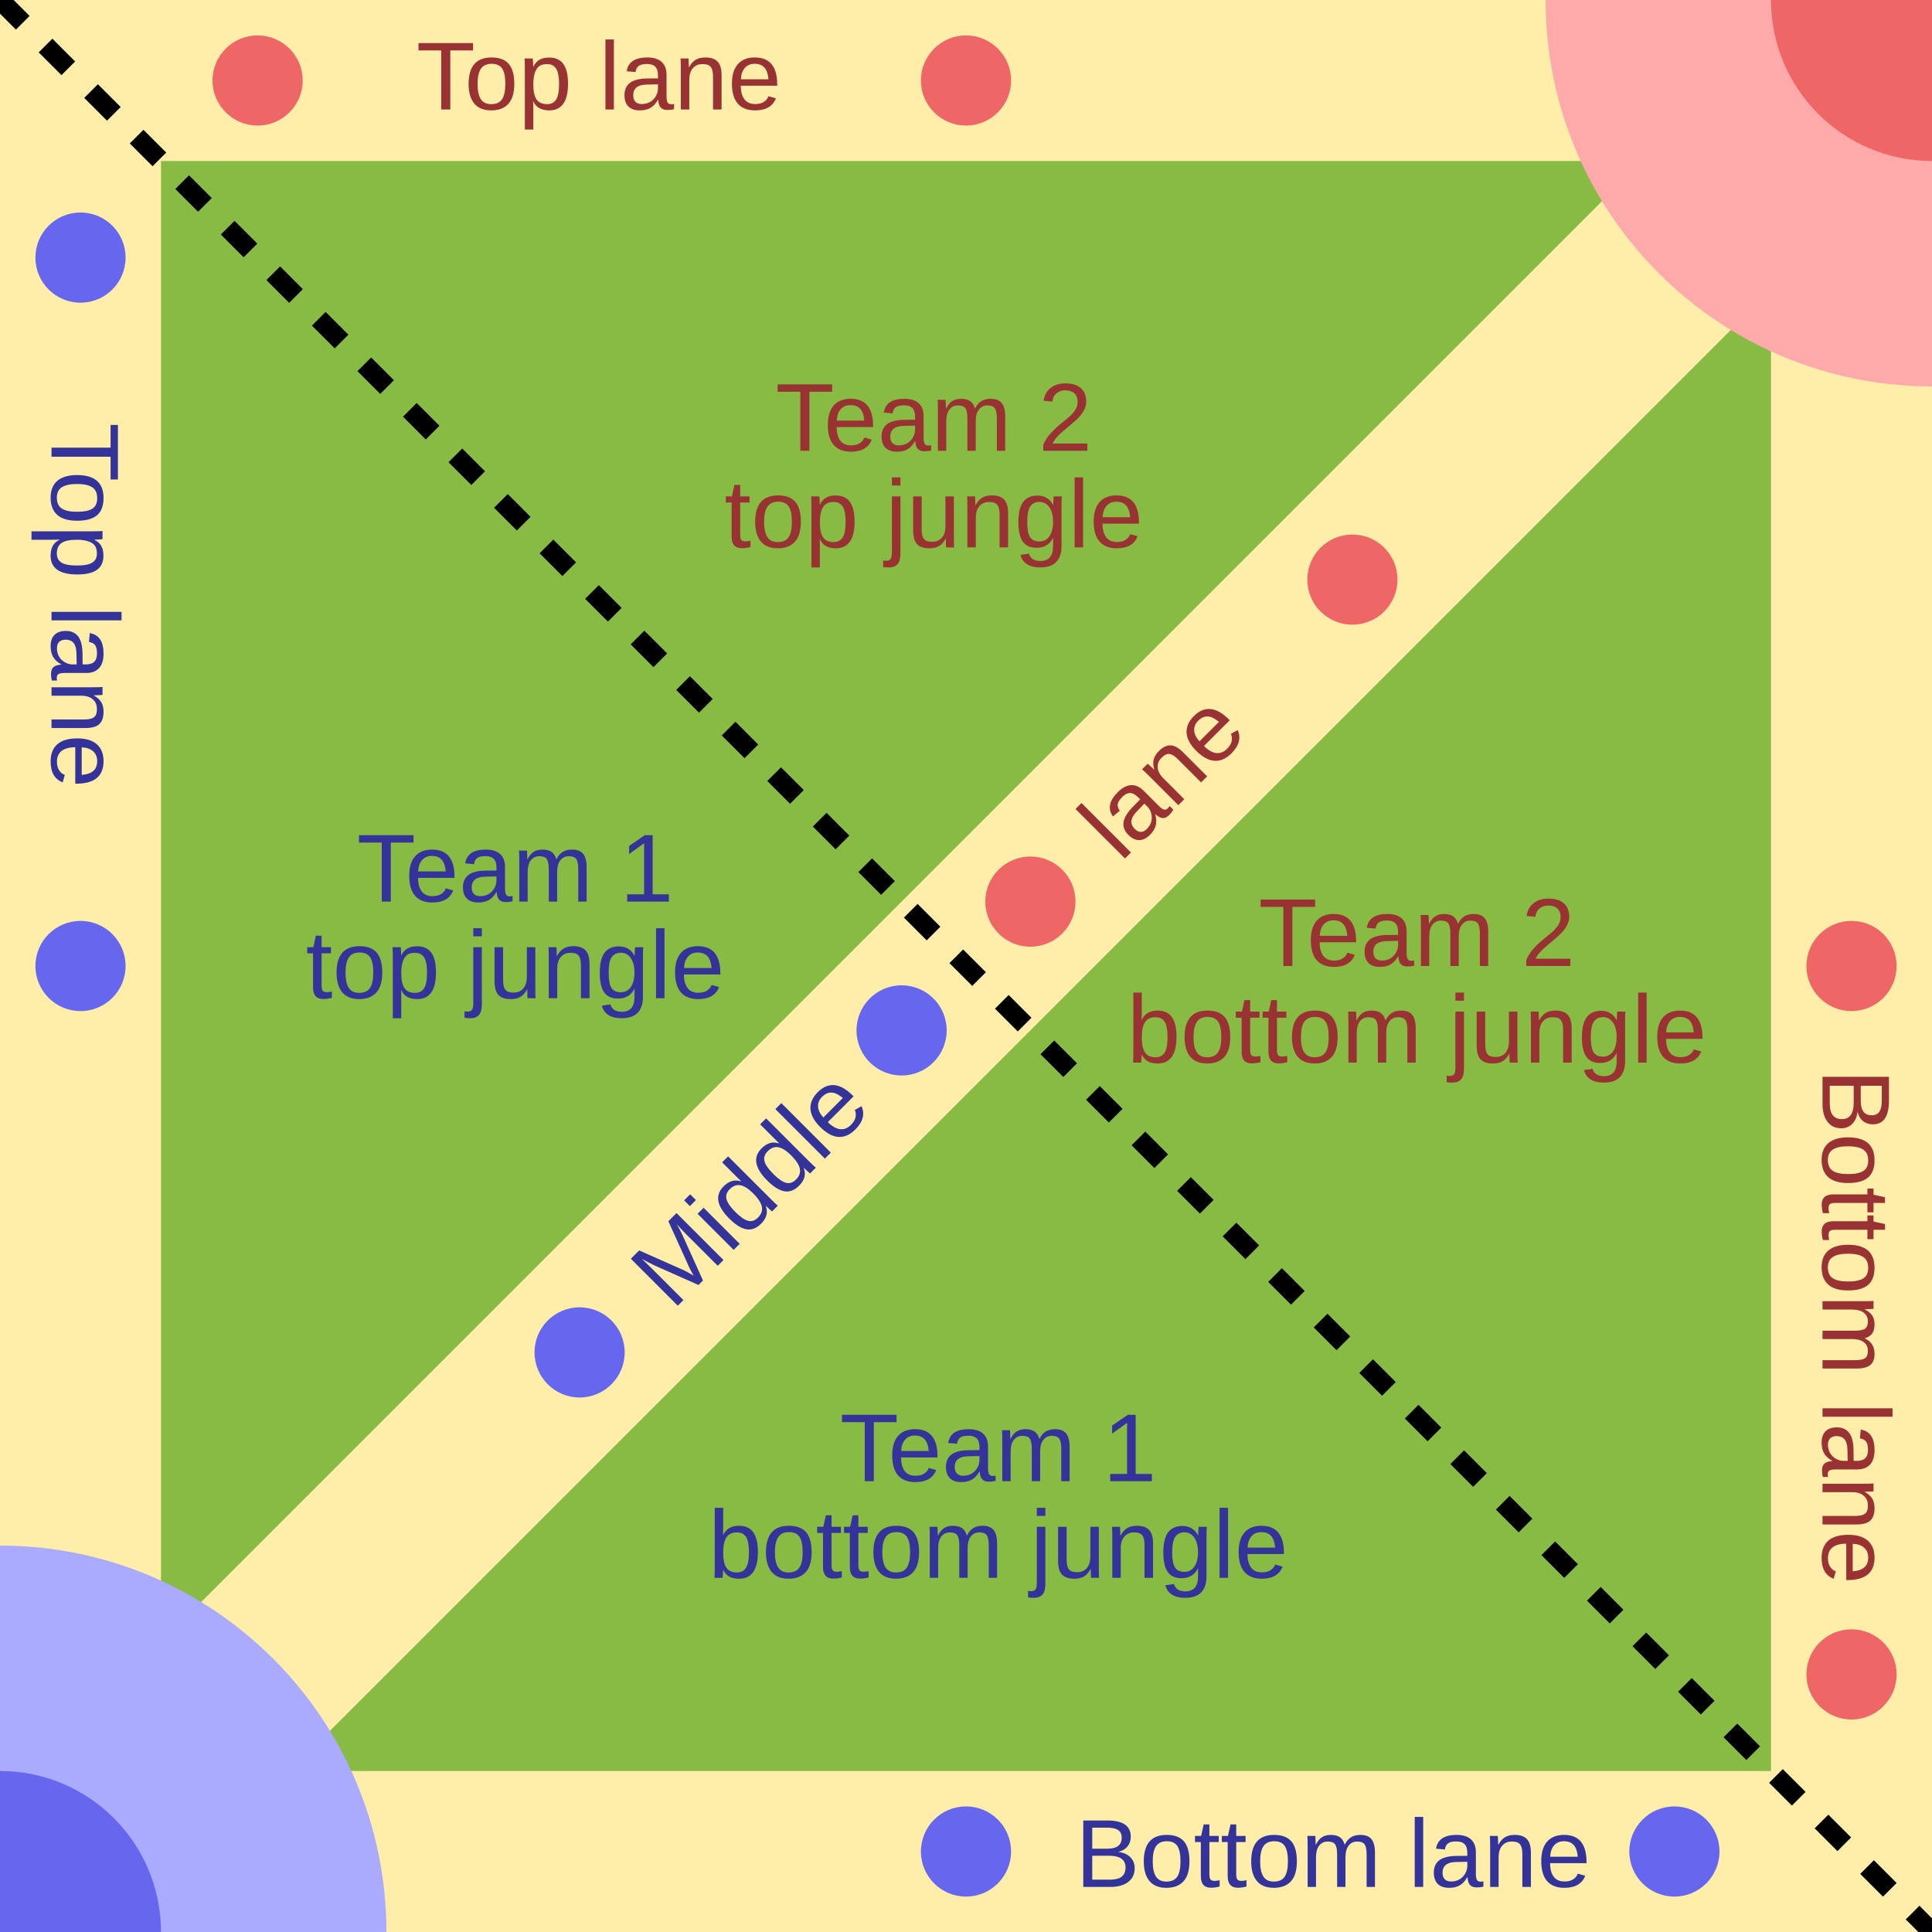
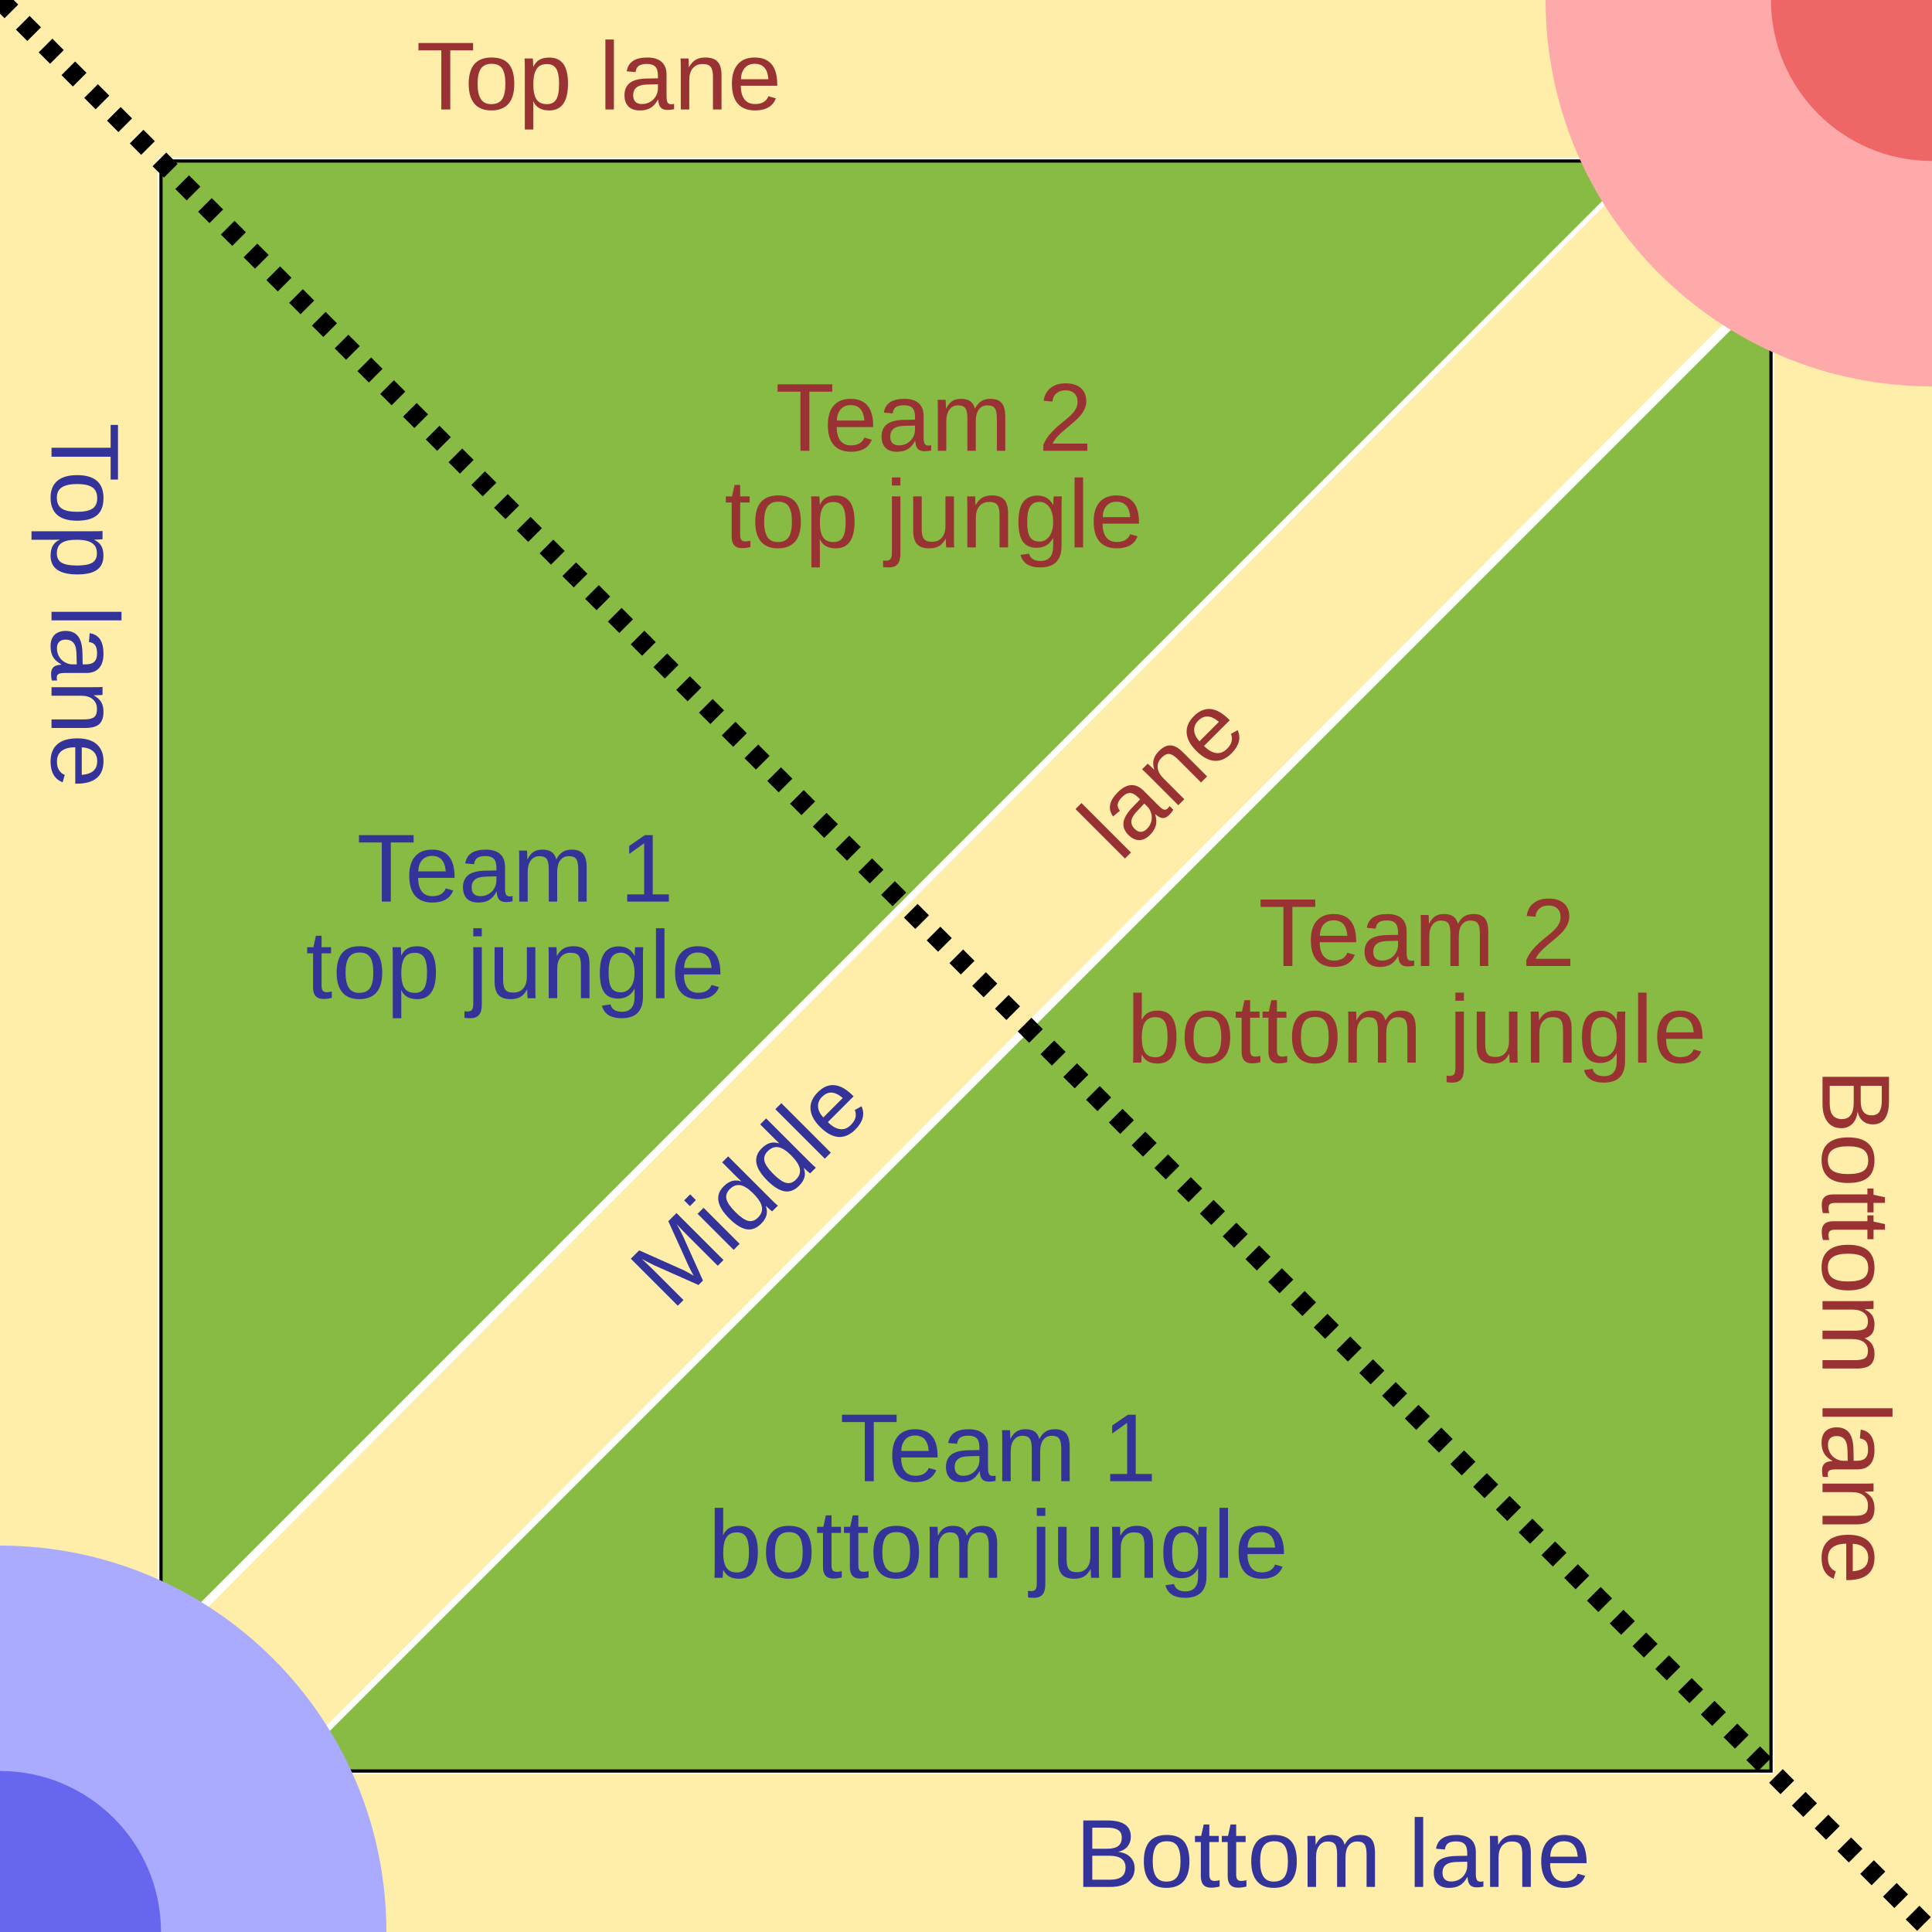
- <svg xmlns="http://www.w3.org/2000/svg" xmlns:xlink="http://www.w3.org/1999/xlink" width="600" height="600" viewBox="0 0 300 300">
-   <rect id="background" x="-10" y="-10" width="310" height="310" fill="#fea" />
-   <path id="jungle" fill="#8b4" d="M 255,25 H 25 V 255 M 275,45 V 275 H 45" />
-   <circle cy="300" r="60" fill="#aaf" />
-   <circle cy="300" r="25" fill="#66e" />
-   <circle cx="300" r="60" fill="#faa" />
-   <circle cx="300" r="25" fill="#e66" />
-   <use xlink:href="#team_1_base" transform="translate(300,300)rotate(180)" />
-   <g fill="#66e">
-     <g id="team_1_towers">
-       <g id="team_1_top_towers">
-         <circle r="7" cx="12.5" cy="40" />
-         <circle r="7" cx="12.5" cy="150" />
+ <svg xmlns="http://www.w3.org/2000/svg" width="100%" height="100%" viewBox="0 0 600 600" version="1.1" xml:space="preserve" style="fill-rule:evenodd;clip-rule:evenodd;">
+   <g id="TopLane">
+     <rect x="-1" y="0" width="50" height="511" style="fill:#fea;" />
+     <path d="M512,49l0,-50l-469,0l0,50l469,0Z" style="fill:#fea;" />
+   </g>
+   <g id="BotLane">
+     <path d="M553,601l0,-50l-463,0l0,50l463,0Z" style="fill:#fea;" />
+     <rect x="551" y="90" width="50" height="512" style="fill:#fea;" />
+   </g>
+   <path id="MidLane" d="M549,86.758l-36.887,-36.758l-461.005,462.621l36.887,36.758l461.005,-462.621Z" style="fill:#fea;" />
+   <path id="jungle" d="M510,50l-460,0l0,460m500,-420l0,460l-460,0" style="fill:#8b4;fill-rule:nonzero;stroke:#000;stroke-width:1px;" />
+   <g id="Base2">
+     <circle cx="0" cy="600" r="120" style="fill:#aaf;" />
+     <circle cx="0" cy="600" r="50" style="fill:#66e;" />
+   </g>
+   <g id="Base1">
+     <circle cx="600" cy="0" r="120" style="fill:#faa;" />
+     <circle cx="600" cy="0" r="50" style="fill:#e66;" />
+   </g>
+   <path id="divide" d="M0,0l600,600" style="fill-rule:nonzero;stroke:#000;stroke-width:6px;stroke-dasharray:5,5;" />
+   <g>
+     <g>
+       <g transform="matrix(-3.82857e-16,1,-1,-3.82857e-16,204,172)">
+         <text x="-40.711px" y="188px" style="font-family:'ArialMT', 'Arial', sans-serif;font-size:30px;fill:#339;">T<tspan x="-25.711px -9.027px " y="188px 188px ">op</tspan> lane</text>
      </g>
-       <use xlink:href="#team_1_top_towers" transform="translate(300,300)scale(-1,1)rotate(-90)" />
-       <circle r="7" cx="140" cy="160" />
-       <circle r="7" cx="90" cy="210" />
+       <text x="333.954px" y="586px" style="font-family:'ArialMT', 'Arial', sans-serif;font-size:30px;fill:#339;">Bottom lane</text>
+       <g transform="matrix(0.707107,-0.707107,0.707107,0.707107,-195.578,279.833)">
+         <text x="195.813px" y="376px" style="font-family:'ArialMT', 'Arial', sans-serif;font-size:30px;fill:#339;">Middle</text>
+       </g>
+       <g>
+         <text x="110.811px" y="280px" style="font-family:'ArialMT', 'Arial', sans-serif;font-size:30px;fill:#339;">T<tspan x="125.811px 142.495px " y="280px 280px ">ea</tspan>m 1</text>
+         <text x="94.946px" y="310px" style="font-family:'ArialMT', 'Arial', sans-serif;font-size:30px;fill:#339;">top jungle</text>
+       </g>
+       <g>
+         <text x="260.811px" y="460px" style="font-family:'ArialMT', 'Arial', sans-serif;font-size:30px;fill:#339;">T<tspan x="275.811px 292.495px " y="460px 460px ">ea</tspan>m 1</text>
+         <text x="219.941px" y="490px" style="font-family:'ArialMT', 'Arial', sans-serif;font-size:30px;fill:#339;">bottom jungle</text>
+       </g>
    </g>
-   </g>
-   <use xlink:href="#team_1_towers" fill="#e66" transform="translate(300,300)rotate(180)" />
-   <path id="divide" style="stroke:#000;stroke-width:3;stroke-dasharray:5" d="M 0,0 L 300,300" />
-   <g style="font-size:15px;fill:#000;text-anchor:middle;font-family:Liberation Sans,sans-serif">
-     <g fill="#339">
-       <text transform="translate(8,94)rotate(90)">Top lane</text>
-       <text x="207" y="293">Bottom lane</text>
-       <text transform="translate(120,188)rotate(-45)">Middle</text>
-       <text x="80" y="140">Team 1<tspan x="80" dy="15">top jungle</tspan>
-       </text>
-       <text x="155" y="230">Team 1<tspan x="155" dy="15">bottom jungle</tspan>
-       </text>
-     </g>
-     <g fill="#933">
-       <text x="93" y="17">Top lane</text>
-       <text transform="translate(283,206)rotate(90)">Bottom lane</text>
-       <text transform="translate(184,124)rotate(-45)">lane</text>
-       <text x="145" y="70">Team 2<tspan x="145" dy="15">top jungle</tspan>
-       </text>
-       <text x="220" y="150">Team 2<tspan x="220" dy="15">bottom jungle</tspan>
-       </text>
+     <g>
+       <text x="129.289px" y="34px" style="font-family:'ArialMT', 'Arial', sans-serif;font-size:30px;fill:#933;">T<tspan x="144.289px 160.973px " y="34px 34px ">op</tspan> lane</text>
+       <g transform="matrix(-3.82857e-16,1,-1,-3.82857e-16,978,-154)">
+         <text x="485.954px" y="412px" style="font-family:'ArialMT', 'Arial', sans-serif;font-size:30px;fill:#933;">Bottom lane</text>
+       </g>
+       <g transform="matrix(0.707107,-0.707107,0.707107,0.707107,-67.5778,332.853)">
+         <text x="339.641px" y="248px" style="font-family:'ArialMT', 'Arial', sans-serif;font-size:30px;fill:#933;">lane</text>
+       </g>
+       <g>
+         <text x="240.811px" y="140px" style="font-family:'ArialMT', 'Arial', sans-serif;font-size:30px;fill:#933;">T<tspan x="255.811px 272.495px " y="140px 140px ">ea</tspan>m 2</text>
+         <text x="224.946px" y="170px" style="font-family:'ArialMT', 'Arial', sans-serif;font-size:30px;fill:#933;">top jungle</text>
+       </g>
+       <g>
+         <text x="390.811px" y="300px" style="font-family:'ArialMT', 'Arial', sans-serif;font-size:30px;fill:#933;">T<tspan x="405.811px 422.495px " y="300px 300px ">ea</tspan>m 2</text>
+         <text x="349.941px" y="330px" style="font-family:'ArialMT', 'Arial', sans-serif;font-size:30px;fill:#933;">bottom jungle</text>
+       </g>
    </g>
  </g>
</svg>
